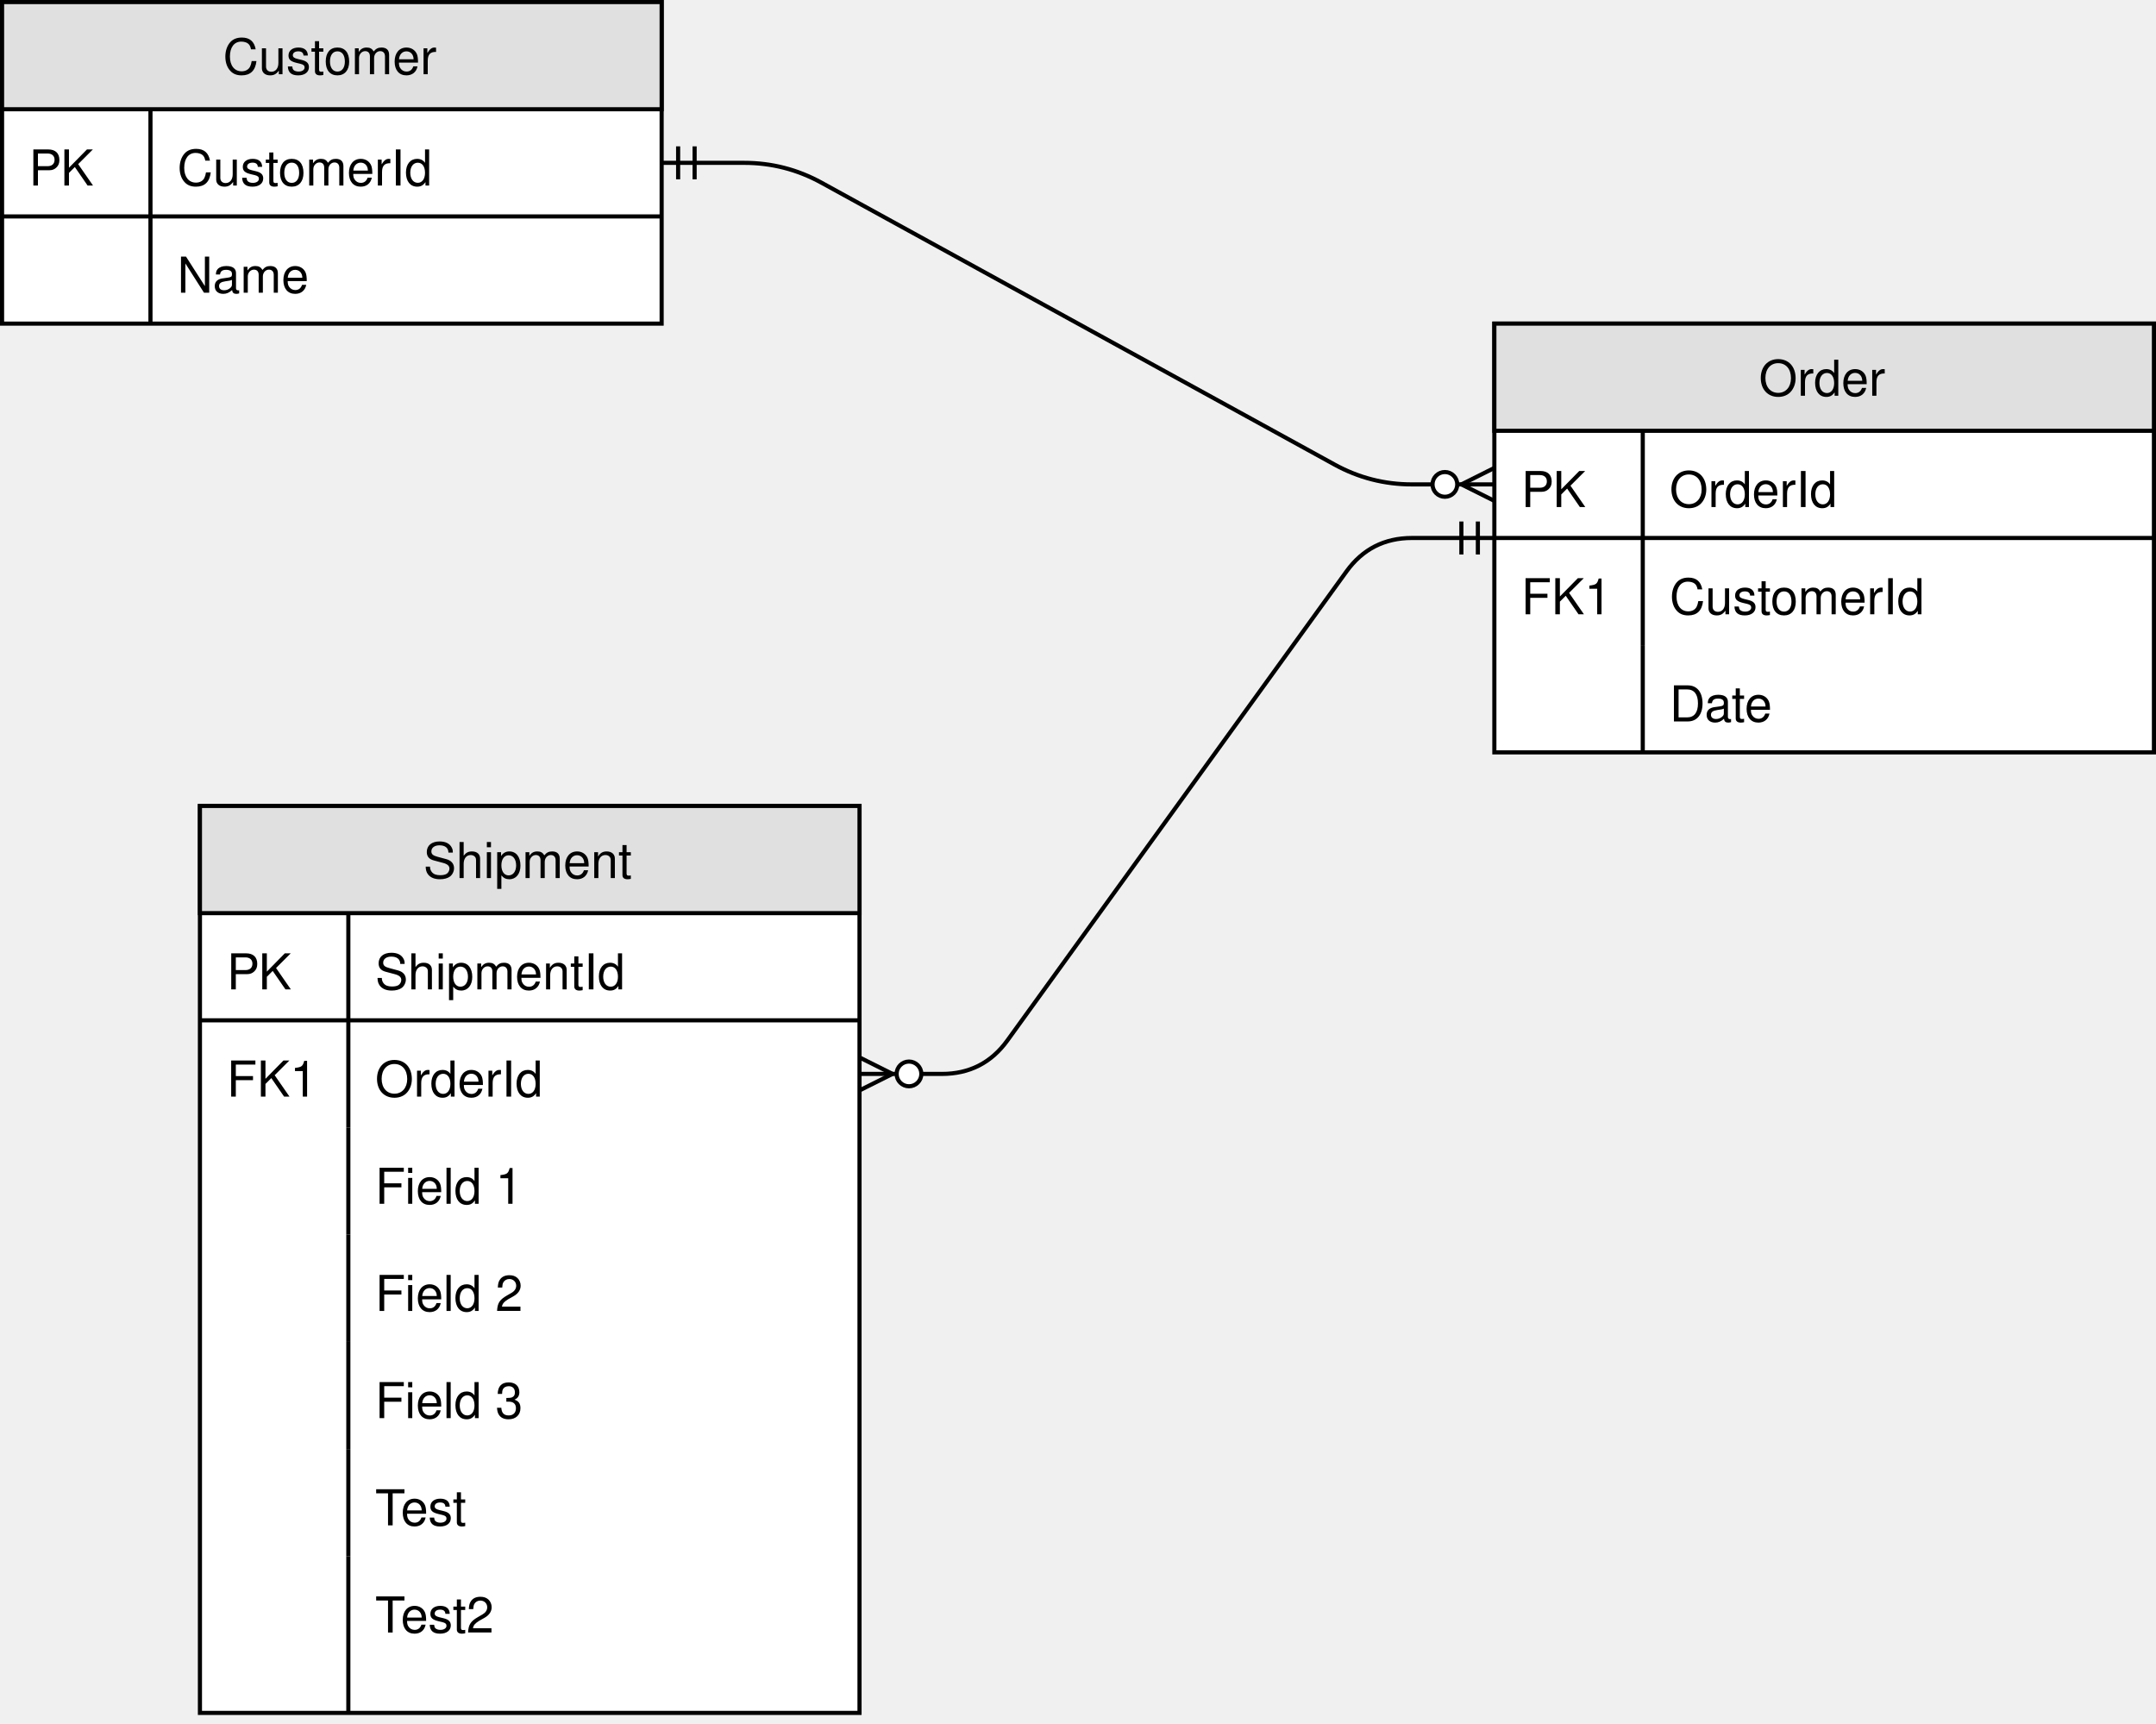
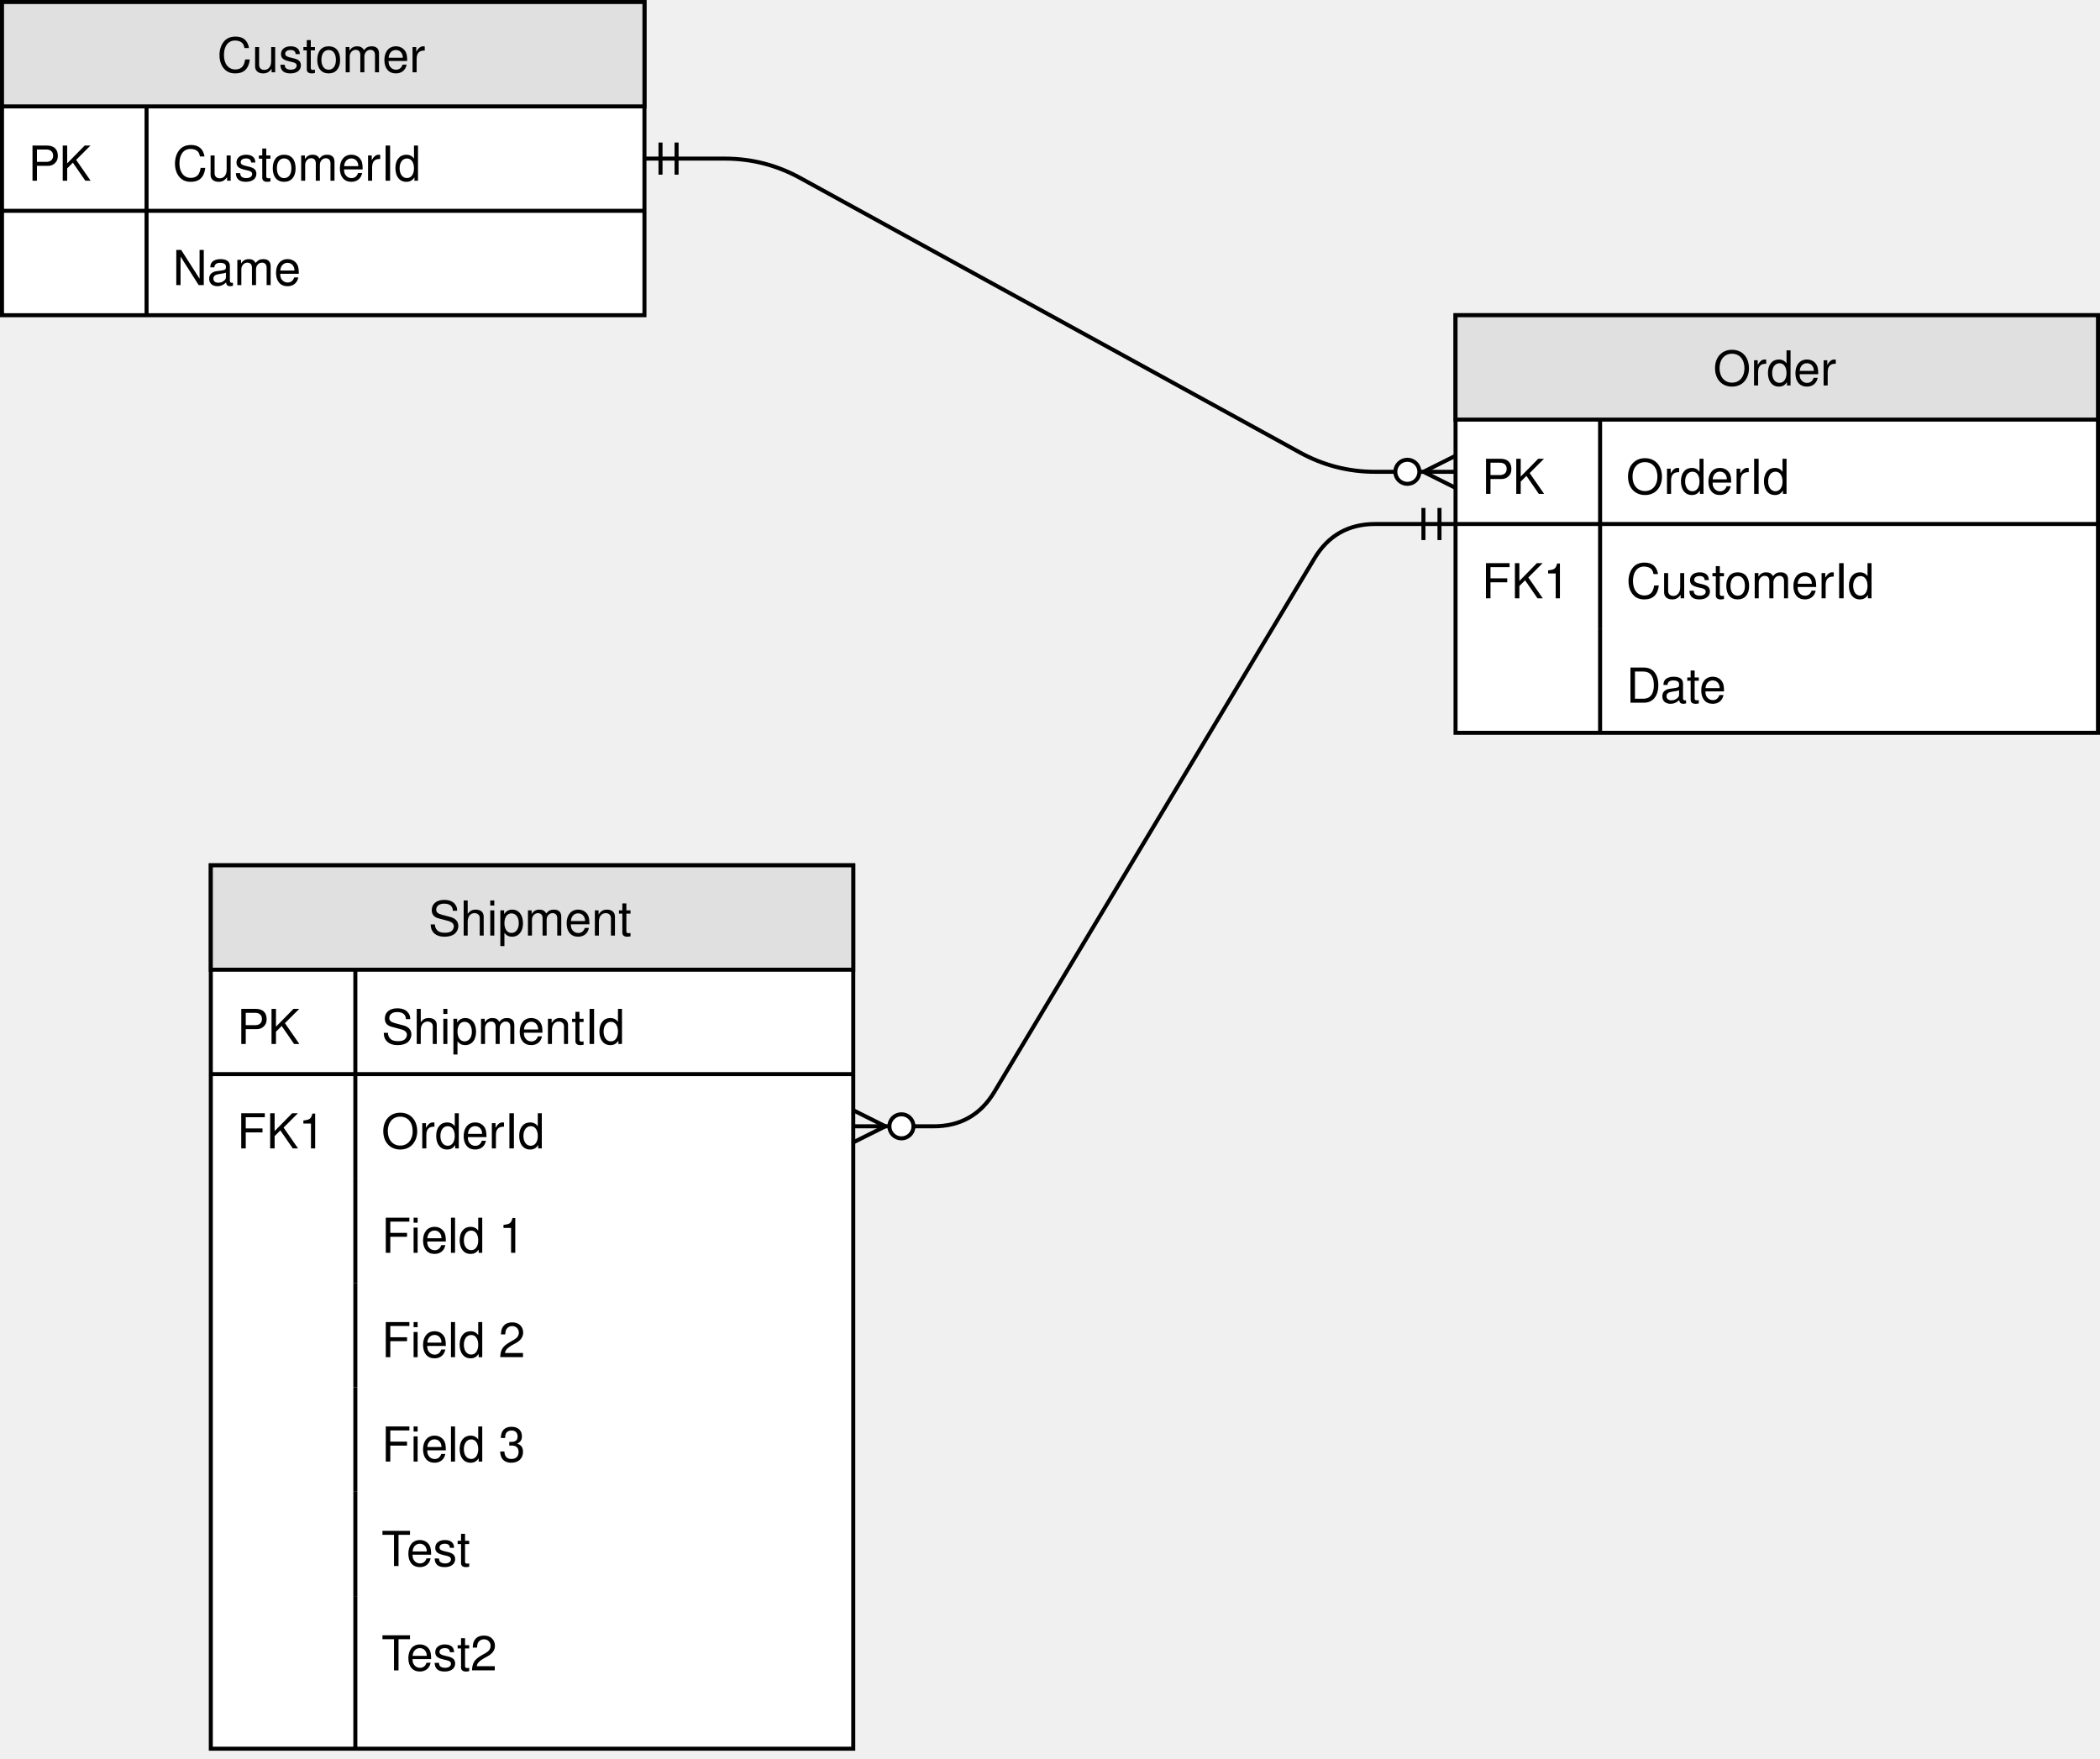
- <svg xmlns="http://www.w3.org/2000/svg" width="523px" height="418px" version="1.1" content="%3Cmxfile%20userAgent%3D%22Mozilla%2F5.0%20(Macintosh%3B%20Intel%20Mac%20OS%20X%2010_12_3)%20AppleWebKit%2F537.36%20(KHTML%2C%20like%20Gecko)%20Chrome%2F55.0.288.95%20Safari%2F537.36%22%20version%3D%22%40DRAWIO-VERSION%40%22%20editor%3D%22www.draw.io%22%20type%3D%22github%22%3E%3Cdiagram%20name%3D%22Page-1%22%3E7Vxdc9soFP01ftwdfVmOH2s36e403WbizPQZS1hmioUG4TrOr1%2BQQF9EjhQntjRDm8mICwLBPffockw8cZe7528UJNsfJIR44ljh88T9OnGcmePx38JwzA2%2Bd5MbIorC3GSXhhV6gdJoSesehTCtNWSEYIaSujEgcQwDVrMBSsmh3mxDcH3UBERQM6wCgHXrLxSybW69cfzS%2Fg9E0VaNbPvzvGYNgt8RJftYjjdx3E32L6%2FeAdWXnGi6BSE5VEzu7cRdUkJYfrV7XkIsllYtW37fXUtt8dwUxqzLDe48sJ2ZFQaev1lvws1fsoc%2FAO%2FlWiz3KSM7SOUDs6NapPSAdhjEvLTYkJitZI3Fy8EW4fAeHMlePEXK%2BKqo0mJLKHrh7QHmVTY38GrKJAb4CvPeEMZLggnNxnGhJf7X7lyJHuVYFKb83gc1Zbsw3YOUqechGIMkRevsCUWTHaARiheE8bnJRmo%2Bd%2FXhpf94r8KtMFStleeyAqPkdwEV0b%2FuCLWykDL4XDFJx3yDfJEZPfImsnYuY0bFkCweSkDavoTRtgLGmWwHZAxERcfFWI88ZkAc8cUoBrMVIo%2BN8lvDqZhQwwHMII0BgwuxXGkVffyiMs%2FSlGGyIz6dVnz%2BG%2BoI3YJEXHI3MARwOW13wUgifYfhRsGEymmJ67WChvAmwCiK%2BXXediF8iDhbfJHmrLMabGOSxUWagADF0X0%2BhGeVpkc5lMdNhPe3wRmYtigMYZyBjQEG1kVEJQTFLFvi6YL%2FcEcsrb%2Bnkymf5pKX7bLMf0RzypYk5rgEKAMg5MFwgCIgFiElyROHPyym3QfY1VD3dJS3EsrbsD%2FWAdUXeFWc1xDXB16uBq%2BH72fDal1lmVdQ0gldDSh9FJLeAouYYyultUZn09nFm1o%2BR%2B1tVwNBxeuufyGne5rT%2FwM7%2BDlsYhk2Of2aPJ9Aps4VCWSqYcnQR2dXey2uHjZ9%2BJrLf9LQ5MsXz5c9v5HCeh0zCdvy3pMyu83xBpoyz17Hp8mXB5kv%2B51hP4R8%2Bcbky%2Be88GYtzh72C2%2BuOf2z9%2BAma%2B6bNfemkatmzUr3rUDq7rttiKSzu%2Bct7h42kdi62vyVp0GGQ0bKIbOOEvXngEmXhg2BdFdZ2rZbA2cQXbDVnA7DCKoMnC8AYsdHiAFDJL4taxYwDr%2BITw55o9vHF0jJE%2FkB4qPab5d1OxCHP3NWeOeWNiV7GsCWGcnnZyqwT6SNYmInw7Iah9arG19ppNmC%2FIG1xzyxG34QSKzshK36TtidW%2FUu8hnLu5zKx5GNjrxGR06zo3xZtI4%2BYpts6zLwaouSHZRDGSnnclJOId0Ue1y345vFsd4Ebwcpx7WHKeXYurysMGrknEHKOXabpj1MPcfWxWwj6PRJo6Yt7h54GnVhjdjsxXp%2FCtqbR64r6OjCsBF0ehHJOKVhW9eG7xDEnEas871vqORKVHJVXcfRtWHDI92dPU5leKrrOopHzve%2B4ZEr8Uhx0OI6R7N0gccQSWdvFxE5MiLRFRNFJK4hktESiftOfe5jMKWLJIZIuhPJKCQSH%2FoemAdzPwwd394ErxzsfRKzNxQyVgqZXlBn1dBkGKQ7g7SG4rgIRJdYBYGY3cx4GeSmo8LqnviLzHfDSRdYDYN0ZpBPF1c%2FwuW6EqYfl9N8Pq7DLnLlTh52sYd22qV5SKXggb6nXdzm31yrbxE4%2B7QLL5bfIZA3L7%2Bnwb39Hw%3D%3D%3C%2Fdiagram%3E%3C%2Fmxfile%3E" resource="https://test.draw.io/?dev=1&amp;splash=0#Halderg%2Fsandbox%2Fmaster%2Fimages%252Fschema.svg" style="background-color: rgb(255, 255, 255);">
+ <svg xmlns="http://www.w3.org/2000/svg" width="523px" height="438px" version="1.1" content="%3Cmxfile%20userAgent%3D%22Mozilla%2F5.0%20(Macintosh%3B%20Intel%20Mac%20OS%20X%2010_12_3)%20AppleWebKit%2F537.36%20(KHTML%2C%20like%20Gecko)%20Chrome%2F55.0.288.95%20Safari%2F537.36%22%20version%3D%22%40DRAWIO-VERSION%40%22%20editor%3D%22www.draw.io%22%20type%3D%22github%22%3E%3Cdiagram%20name%3D%22Page-1%22%3E7Vxdc9soFP01ftwdfVm2H2s36e403WaSzPQZS1hmioUG4TrOr1%2BQQF9EjhQntjRDm8mICwLBPffockw8cVe7528UJNsfJIR44ljh88T9OnGcmePx38JwzA2%2BN88NEUVhbrJLwyN6gdJoSesehTCtNWSEYIaSujEgcQwDVrMBSsmh3mxDcH3UBERQMzwGAOvWXyhk29w6d%2FzS%2Fg9E0VaNbPuLvGYNgt8RJftYjjdx3E32L6%2FeAdWXnGi6BSE5VEzuzcRdUUJYfrV7XkEsllYtW37fbUtt8dwUxqzLDe4isJ2ZFQaev1lvws1fsoc%2FAO%2FlWqz2KSM7SOUDs6NapPSAdhjEvLTckJg9yhqLl4MtwuEdOJK9eIqU8VVRpeWWUPTC2wPMq2xu4NWUSQzwFea9IYxXBBOajeNCS%2Fyv3fkoepRjUZjye%2B%2FVlO3CdAdSpp6HYAySFK2zJxRNdoBGKF4SxucmG6n53NaHl%2F7jvQq3wlC1Vp7LCoyS3wVURP%2B6I9TKQsrgc8UkHfMN8kVm9MibyNqFjBkVQ7J4KAFp%2BxJG2woYZ7IdkDEQFR0XYz3wmAFxxBejGMxWiDw2ym8Np2JCDQcwgzQGDC7FcqVV9PGLyjxLU4bJjvh0WvH5b6gjdAsSccndwBDA5bTdJSOJ9B2GGwUTKqclrtcKGsKbAKMo5td526XwIeJs8UWas85qsI1JFhdpAgIUR3f5EJ5Vmh7kUB43Ed7fBmdg2qIwhHEGNgYYWBcRlRAUs2yJp0v%2Bwx2xsv6eTqZ8mitetssy%2FxHNKVuRmOMSoAyAkAfDAYqAWIaUJE8c%2FrCYdh9gV0Pd01HeSihvw%2F5YB1Rf4FVxXkNcH3i5Grzuv58Nq3WVZV5BSSd0NaD0UUh6Cyxijq2U1hqdTWcXb2r5HLW3XQ0EFa%2B7%2FoWc7mlO%2Fw%2Fs4OewiWXY5PRr8nwCmTpXJJCphiVDH51d7bW4etj04Wsu%2F0lDky9fPF%2F2%2FEYK63XMJGzLe0%2FK7DbHG2jKPHsdnyZfHmS%2B7HeG%2FRDy5bnJl8954c1anD3sF95Cc%2Fpn78FN1tw3a%2B5NI1fNmpXuW4HU7XfbEElndy9a3D1sIrF1tfkrT4MMh4yUQ2YdJerPAZMuDRsC6a6ytG23Bs4gumCrOR2GEVQZOF8AxI4PEAOGSHxT1ixhHH4RnxzyRjcPL5CSJ%2FIDxEe13y7rdiAOf%2Bas8M4tbUr2NIAtM5LPz1Rgn0gbxcROhmU1Dq1XN77SSLMF%2BQNrj3liN3wvkFjZCVv1nbC7sOpd5DOWdzmVjyMbHXmNjpxmR%2FmyaB19xDbZ1mXgxy1KdlAOZaScy0k59rSBg7nb8c3iWG%2BCt4OU49rDlHJsXV5WGDVyziDlHLtN0x6mnmPrYrYRdPqkUdMWdw88jbqwRmz2Yr0%2FBe3NI9cVdHRh2Ag6vYhknNKwrWvDtwhiTiPW%2Bd43VHIlKrmqruPo2rDhke7OHqcyPNV1HcUj53vf8MiVeKQ4aHGdo1m6wGOIpLO3i4gcGZHoiokiEtcQyWiJxH2nPvcxmNJFEkMk3YlkFBKJD30PLIKFH4aOb2%2BCVw72PonZGwoZK4VML6izamgyDNKdQVpDcVwEokusgkDMbma8DDLvqLC6J%2F4i891w0gVWwyCdGeTTxdWPcLmuhOnH5TSfj%2Buwi1y5k4dd7KGddmkeUil4oO9pF7f5N9fqWwTOPu3Ci%2BV3COTNy%2B9pcG%2F%2BBw%3D%3D%3C%2Fdiagram%3E%3C%2Fmxfile%3E" resource="https://test.draw.io/?dev=1&amp;splash=0#Halderg%2Fsandbox%2Fmaster%2Fimages%252Fschema.svg" style="background-color: rgb(255, 255, 255);">
  <defs>
    <clipPath id="mx-clip-41-32-114-24-0">
      <rect x="41" y="32" width="114" height="24" />
    </clipPath>
    <clipPath id="mx-clip-5-32-26-24-0">
      <rect x="5" y="32" width="26" height="24" />
    </clipPath>
    <clipPath id="mx-clip-41-58-114-24-0">
      <rect x="41" y="58" width="114" height="24" />
    </clipPath>
    <clipPath id="mx-clip-403-110-114-24-0">
      <rect x="403" y="110" width="114" height="24" />
    </clipPath>
    <clipPath id="mx-clip-367-110-26-24-0">
      <rect x="367" y="110" width="26" height="24" />
    </clipPath>
    <clipPath id="mx-clip-403-136-114-24-0">
      <rect x="403" y="136" width="114" height="24" />
    </clipPath>
    <clipPath id="mx-clip-367-136-26-24-0">
      <rect x="367" y="136" width="26" height="24" />
    </clipPath>
    <clipPath id="mx-clip-403-162-114-24-0">
      <rect x="403" y="162" width="114" height="24" />
    </clipPath>
-     <clipPath id="mx-clip-89-227-114-24-0">
-       <rect x="89" y="227" width="114" height="24" />
+     <clipPath id="mx-clip-93-247-114-24-0">
+       <rect x="93" y="247" width="114" height="24" />
    </clipPath>
-     <clipPath id="mx-clip-53-227-26-24-0">
-       <rect x="53" y="227" width="26" height="24" />
+     <clipPath id="mx-clip-57-247-26-24-0">
+       <rect x="57" y="247" width="26" height="24" />
    </clipPath>
-     <clipPath id="mx-clip-89-253-114-24-0">
-       <rect x="89" y="253" width="114" height="24" />
+     <clipPath id="mx-clip-93-273-114-24-0">
+       <rect x="93" y="273" width="114" height="24" />
    </clipPath>
-     <clipPath id="mx-clip-53-253-26-24-0">
-       <rect x="53" y="253" width="26" height="24" />
+     <clipPath id="mx-clip-57-273-26-24-0">
+       <rect x="57" y="273" width="26" height="24" />
    </clipPath>
-     <clipPath id="mx-clip-89-279-114-24-0">
-       <rect x="89" y="279" width="114" height="24" />
+     <clipPath id="mx-clip-93-299-114-24-0">
+       <rect x="93" y="299" width="114" height="24" />
    </clipPath>
-     <clipPath id="mx-clip-89-305-114-24-0">
-       <rect x="89" y="305" width="114" height="24" />
+     <clipPath id="mx-clip-93-325-114-24-0">
+       <rect x="93" y="325" width="114" height="24" />
    </clipPath>
-     <clipPath id="mx-clip-89-331-114-24-0">
-       <rect x="89" y="331" width="114" height="24" />
+     <clipPath id="mx-clip-93-351-114-24-0">
+       <rect x="93" y="351" width="114" height="24" />
    </clipPath>
-     <clipPath id="mx-clip-89-357-114-24-0">
-       <rect x="89" y="357" width="114" height="24" />
+     <clipPath id="mx-clip-93-377-114-24-0">
+       <rect x="93" y="377" width="114" height="24" />
    </clipPath>
-     <clipPath id="mx-clip-89-383-114-36-0">
-       <rect x="89" y="383" width="114" height="36" />
+     <clipPath id="mx-clip-93-403-114-36-0">
+       <rect x="93" y="403" width="114" height="36" />
    </clipPath>
  </defs>
  <g transform="translate(0.5,0.5)">
    <rect x="0" y="0" width="160" height="78" fill="#ffffff" stroke="#000000" pointer-events="none" />
    <path d="M 0 26 L 0 0 L 160 0 L 160 26 Z" fill="#e0e0e0" stroke="#000000" stroke-miterlimit="10" pointer-events="none" />
    <g fill="#000000" font-family="Helvetica" text-anchor="middle" font-size="12px">
      <text x="79.5" y="17.5">Customer</text>
    </g>
    <path d="M 160 52 L 0 52" fill="none" stroke="#000000" stroke-miterlimit="10" pointer-events="none" />
    <g fill="#000000" font-family="Helvetica" text-decoration="underline" clip-path="url(#mx-clip-41-32-114-24-0)" font-size="12px">
      <text x="42.5" y="44.5">CustomerId</text>
    </g>
    <path d="M 36 26 L 36 52" fill="none" stroke="#000000" stroke-miterlimit="10" pointer-events="none" />
    <g fill="#000000" font-family="Helvetica" clip-path="url(#mx-clip-5-32-26-24-0)" font-size="12px">
      <text x="6.5" y="44.5">PK</text>
    </g>
    <g fill="#000000" font-family="Helvetica" clip-path="url(#mx-clip-41-58-114-24-0)" font-size="12px">
      <text x="42.5" y="70.5">Name</text>
    </g>
    <path d="M 36 52 L 36 78" fill="none" stroke="#000000" stroke-miterlimit="10" pointer-events="none" />
    <rect x="362" y="78" width="160" height="104" fill="#ffffff" stroke="#000000" pointer-events="none" />
    <path d="M 362 104 L 362 78 L 522 78 L 522 104 Z" fill="#e0e0e0" stroke="#000000" stroke-miterlimit="10" pointer-events="none" />
    <g fill="#000000" font-family="Helvetica" text-anchor="middle" font-size="12px">
      <text x="441.5" y="95.5">Order</text>
    </g>
    <path d="M 522 130 L 362 130" fill="none" stroke="#000000" stroke-miterlimit="10" pointer-events="none" />
    <g fill="#000000" font-family="Helvetica" text-decoration="underline" clip-path="url(#mx-clip-403-110-114-24-0)" font-size="12px">
      <text x="404.5" y="122.5">OrderId</text>
    </g>
    <path d="M 398 104 L 398 130" fill="none" stroke="#000000" stroke-miterlimit="10" pointer-events="none" />
    <g fill="#000000" font-family="Helvetica" clip-path="url(#mx-clip-367-110-26-24-0)" font-size="12px">
      <text x="368.5" y="122.5">PK</text>
    </g>
    <g fill="#000000" font-family="Helvetica" clip-path="url(#mx-clip-403-136-114-24-0)" font-size="12px">
      <text x="404.5" y="148.5">CustomerId</text>
    </g>
    <path d="M 398 130 L 398 156" fill="none" stroke="#000000" stroke-miterlimit="10" pointer-events="none" />
    <g fill="#000000" font-family="Helvetica" clip-path="url(#mx-clip-367-136-26-24-0)" font-size="12px">
      <text x="368.5" y="148.5">FK1</text>
    </g>
    <g fill="#000000" font-family="Helvetica" clip-path="url(#mx-clip-403-162-114-24-0)" font-size="12px">
      <text x="404.5" y="174.5">Date</text>
    </g>
    <path d="M 398 156 L 398 182" fill="none" stroke="#000000" stroke-miterlimit="10" pointer-events="none" />
    <path d="M 160 39 L 180 39 Q 190 39 198.76 43.81 L 323.24 112.19 Q 332 117 342 117 L 362 117" fill="none" stroke="#000000" stroke-miterlimit="10" pointer-events="none" />
    <path d="M 164 35 L 164 43 M 168 35 L 168 43" fill="none" stroke="#000000" stroke-miterlimit="10" pointer-events="none" />
    <ellipse cx="350" cy="117" rx="3" ry="3" fill="#ffffff" stroke="#000000" pointer-events="none" />
    <path d="M 362 113 L 354 117 L 362 121" fill="none" stroke="#000000" stroke-miterlimit="10" pointer-events="none" />
-     <rect x="48" y="195" width="160" height="220" fill="#ffffff" stroke="#000000" pointer-events="none" />
-     <path d="M 48 221 L 48 195 L 208 195 L 208 221 Z" fill="#e0e0e0" stroke="#000000" stroke-miterlimit="10" pointer-events="none" />
+     <rect x="52" y="215" width="160" height="220" fill="#ffffff" stroke="#000000" pointer-events="none" />
+     <path d="M 52 241 L 52 215 L 212 215 L 212 241 Z" fill="#e0e0e0" stroke="#000000" stroke-miterlimit="10" pointer-events="none" />
    <g fill="#000000" font-family="Helvetica" text-anchor="middle" font-size="12px">
-       <text x="127.5" y="212.5">Shipment</text>
+       <text x="131.5" y="232.5">Shipment</text>
    </g>
-     <path d="M 208 247 L 48 247" fill="none" stroke="#000000" stroke-miterlimit="10" pointer-events="none" />
-     <g fill="#000000" font-family="Helvetica" text-decoration="underline" clip-path="url(#mx-clip-89-227-114-24-0)" font-size="12px">
-       <text x="90.5" y="239.5">ShipmentId</text>
+     <path d="M 212 267 L 52 267" fill="none" stroke="#000000" stroke-miterlimit="10" pointer-events="none" />
+     <g fill="#000000" font-family="Helvetica" text-decoration="underline" clip-path="url(#mx-clip-93-247-114-24-0)" font-size="12px">
+       <text x="94.5" y="259.5">ShipmentId</text>
    </g>
-     <path d="M 84 221 L 84 247" fill="none" stroke="#000000" stroke-miterlimit="10" pointer-events="none" />
-     <g fill="#000000" font-family="Helvetica" clip-path="url(#mx-clip-53-227-26-24-0)" font-size="12px">
-       <text x="54.5" y="239.5">PK</text>
+     <path d="M 88 241 L 88 267" fill="none" stroke="#000000" stroke-miterlimit="10" pointer-events="none" />
+     <g fill="#000000" font-family="Helvetica" clip-path="url(#mx-clip-57-247-26-24-0)" font-size="12px">
+       <text x="58.5" y="259.5">PK</text>
    </g>
-     <g fill="#000000" font-family="Helvetica" clip-path="url(#mx-clip-89-253-114-24-0)" font-size="12px">
-       <text x="90.5" y="265.5">OrderId</text>
+     <g fill="#000000" font-family="Helvetica" clip-path="url(#mx-clip-93-273-114-24-0)" font-size="12px">
+       <text x="94.5" y="285.5">OrderId</text>
    </g>
-     <path d="M 84 247 L 84 273" fill="none" stroke="#000000" stroke-miterlimit="10" pointer-events="none" />
-     <g fill="#000000" font-family="Helvetica" clip-path="url(#mx-clip-53-253-26-24-0)" font-size="12px">
-       <text x="54.5" y="265.5">FK1</text>
+     <path d="M 88 267 L 88 293" fill="none" stroke="#000000" stroke-miterlimit="10" pointer-events="none" />
+     <g fill="#000000" font-family="Helvetica" clip-path="url(#mx-clip-57-273-26-24-0)" font-size="12px">
+       <text x="58.5" y="285.5">FK1</text>
    </g>
-     <g fill="#000000" font-family="Helvetica" clip-path="url(#mx-clip-89-279-114-24-0)" font-size="12px">
-       <text x="90.5" y="291.5">Field 1</text>
+     <g fill="#000000" font-family="Helvetica" clip-path="url(#mx-clip-93-299-114-24-0)" font-size="12px">
+       <text x="94.5" y="311.5">Field 1</text>
    </g>
-     <path d="M 84 273 L 84 299" fill="none" stroke="#000000" stroke-miterlimit="10" pointer-events="none" />
-     <g fill="#000000" font-family="Helvetica" clip-path="url(#mx-clip-89-305-114-24-0)" font-size="12px">
-       <text x="90.5" y="317.5">Field 2</text>
+     <path d="M 88 293 L 88 319" fill="none" stroke="#000000" stroke-miterlimit="10" pointer-events="none" />
+     <g fill="#000000" font-family="Helvetica" clip-path="url(#mx-clip-93-325-114-24-0)" font-size="12px">
+       <text x="94.5" y="337.5">Field 2</text>
    </g>
-     <path d="M 84 299 L 84 325" fill="none" stroke="#000000" stroke-miterlimit="10" pointer-events="none" />
-     <g fill="#000000" font-family="Helvetica" clip-path="url(#mx-clip-89-331-114-24-0)" font-size="12px">
-       <text x="90.5" y="343.5">Field 3</text>
+     <path d="M 88 319 L 88 345" fill="none" stroke="#000000" stroke-miterlimit="10" pointer-events="none" />
+     <g fill="#000000" font-family="Helvetica" clip-path="url(#mx-clip-93-351-114-24-0)" font-size="12px">
+       <text x="94.5" y="363.5">Field 3</text>
    </g>
-     <path d="M 84 325 L 84 351" fill="none" stroke="#000000" stroke-miterlimit="10" pointer-events="none" />
-     <g fill="#000000" font-family="Helvetica" clip-path="url(#mx-clip-89-357-114-24-0)" font-size="12px">
-       <text x="90.5" y="369.5">Test</text>
+     <path d="M 88 345 L 88 371" fill="none" stroke="#000000" stroke-miterlimit="10" pointer-events="none" />
+     <g fill="#000000" font-family="Helvetica" clip-path="url(#mx-clip-93-377-114-24-0)" font-size="12px">
+       <text x="94.5" y="389.5">Test</text>
    </g>
-     <path d="M 84 351 L 84 377" fill="none" stroke="#000000" stroke-miterlimit="10" pointer-events="none" />
-     <g fill="#000000" font-family="Helvetica" clip-path="url(#mx-clip-89-383-114-36-0)" font-size="12px">
-       <text x="90.5" y="395.5">Test2</text>
+     <path d="M 88 371 L 88 397" fill="none" stroke="#000000" stroke-miterlimit="10" pointer-events="none" />
+     <g fill="#000000" font-family="Helvetica" clip-path="url(#mx-clip-93-403-114-36-0)" font-size="12px">
+       <text x="94.5" y="415.5">Test2</text>
    </g>
-     <path d="M 84 377 L 84 415" fill="none" stroke="#000000" stroke-miterlimit="10" pointer-events="none" />
-     <path d="M 362 130 L 342 130 Q 332 130 326.14 138.1 L 243.86 251.9 Q 238 260 228 260 L 208 260" fill="none" stroke="#000000" stroke-miterlimit="10" pointer-events="none" />
+     <path d="M 88 397 L 88 435" fill="none" stroke="#000000" stroke-miterlimit="10" pointer-events="none" />
+     <path d="M 362 130 L 342 130 Q 332 130 326.86 138.57 L 247.14 271.43 Q 242 280 232 280 L 212 280" fill="none" stroke="#000000" stroke-miterlimit="10" pointer-events="none" />
    <path d="M 358 134 L 358 126 M 354 134 L 354 126" fill="none" stroke="#000000" stroke-miterlimit="10" pointer-events="none" />
-     <ellipse cx="220" cy="260" rx="3" ry="3" fill="#ffffff" stroke="#000000" pointer-events="none" />
-     <path d="M 208 264 L 216 260 L 208 256" fill="none" stroke="#000000" stroke-miterlimit="10" pointer-events="none" />
+     <ellipse cx="224" cy="280" rx="3" ry="3" fill="#ffffff" stroke="#000000" pointer-events="none" />
+     <path d="M 212 284 L 220 280 L 212 276" fill="none" stroke="#000000" stroke-miterlimit="10" pointer-events="none" />
  </g>
</svg>
